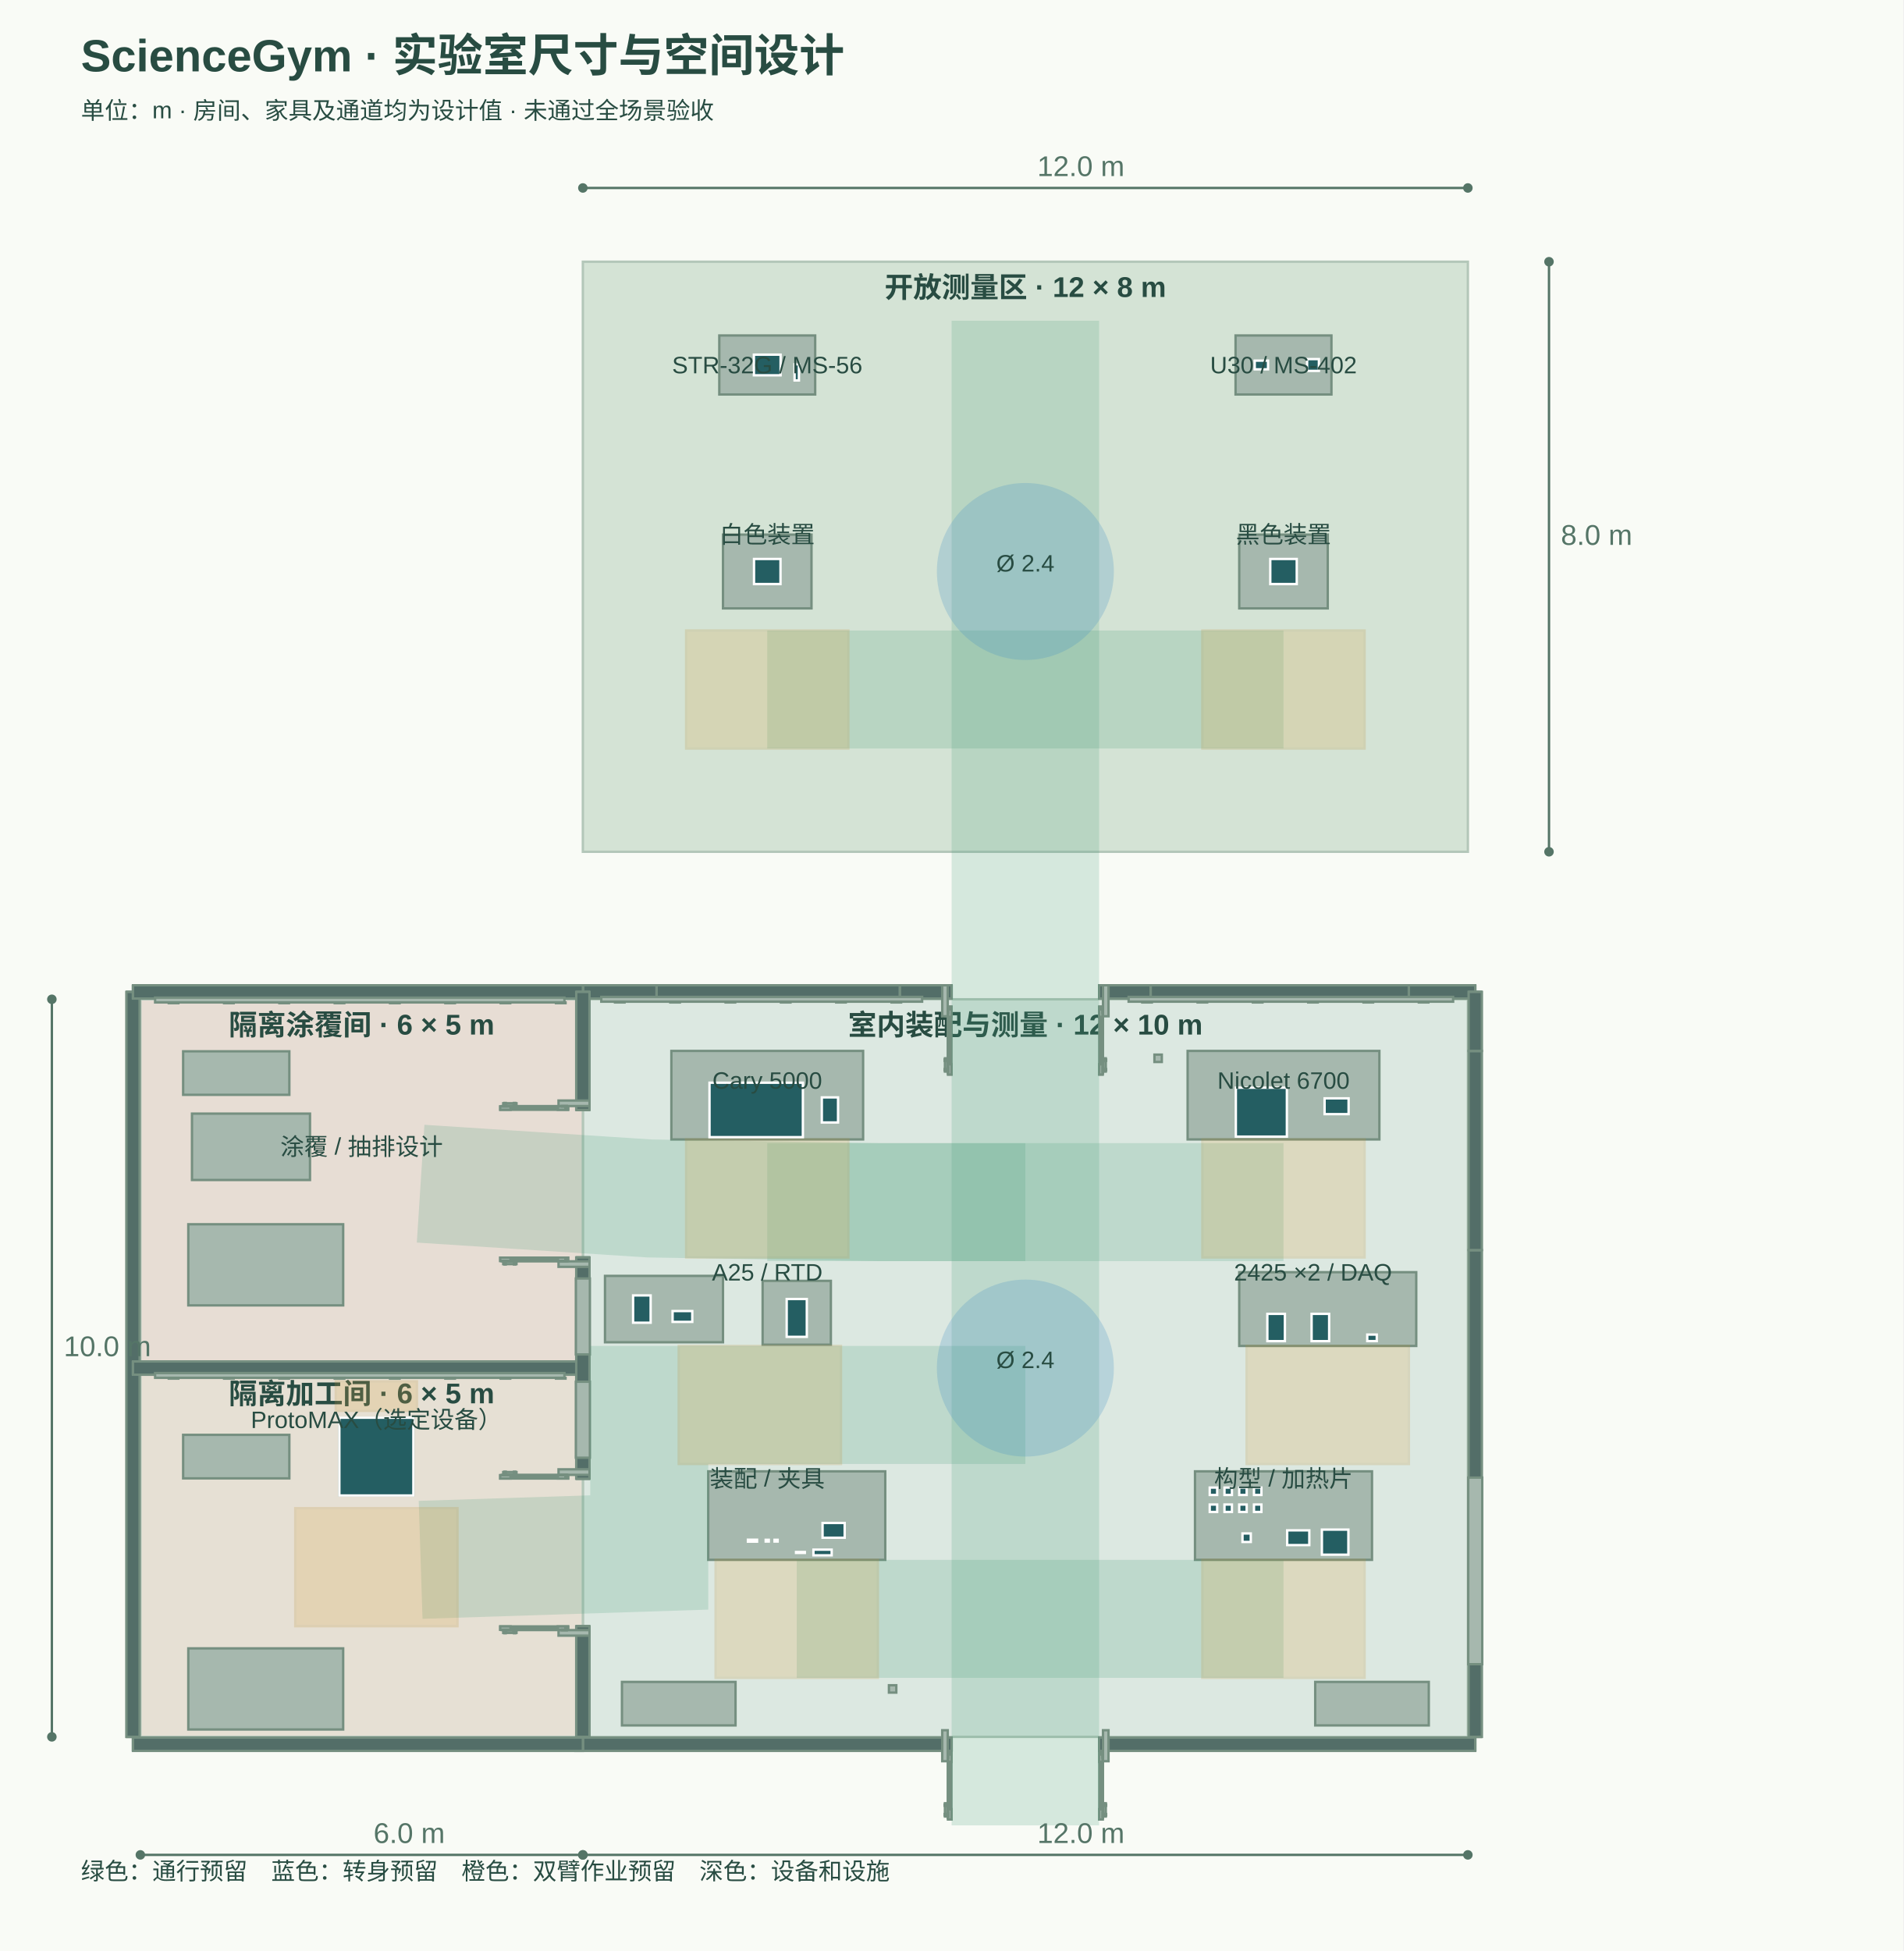
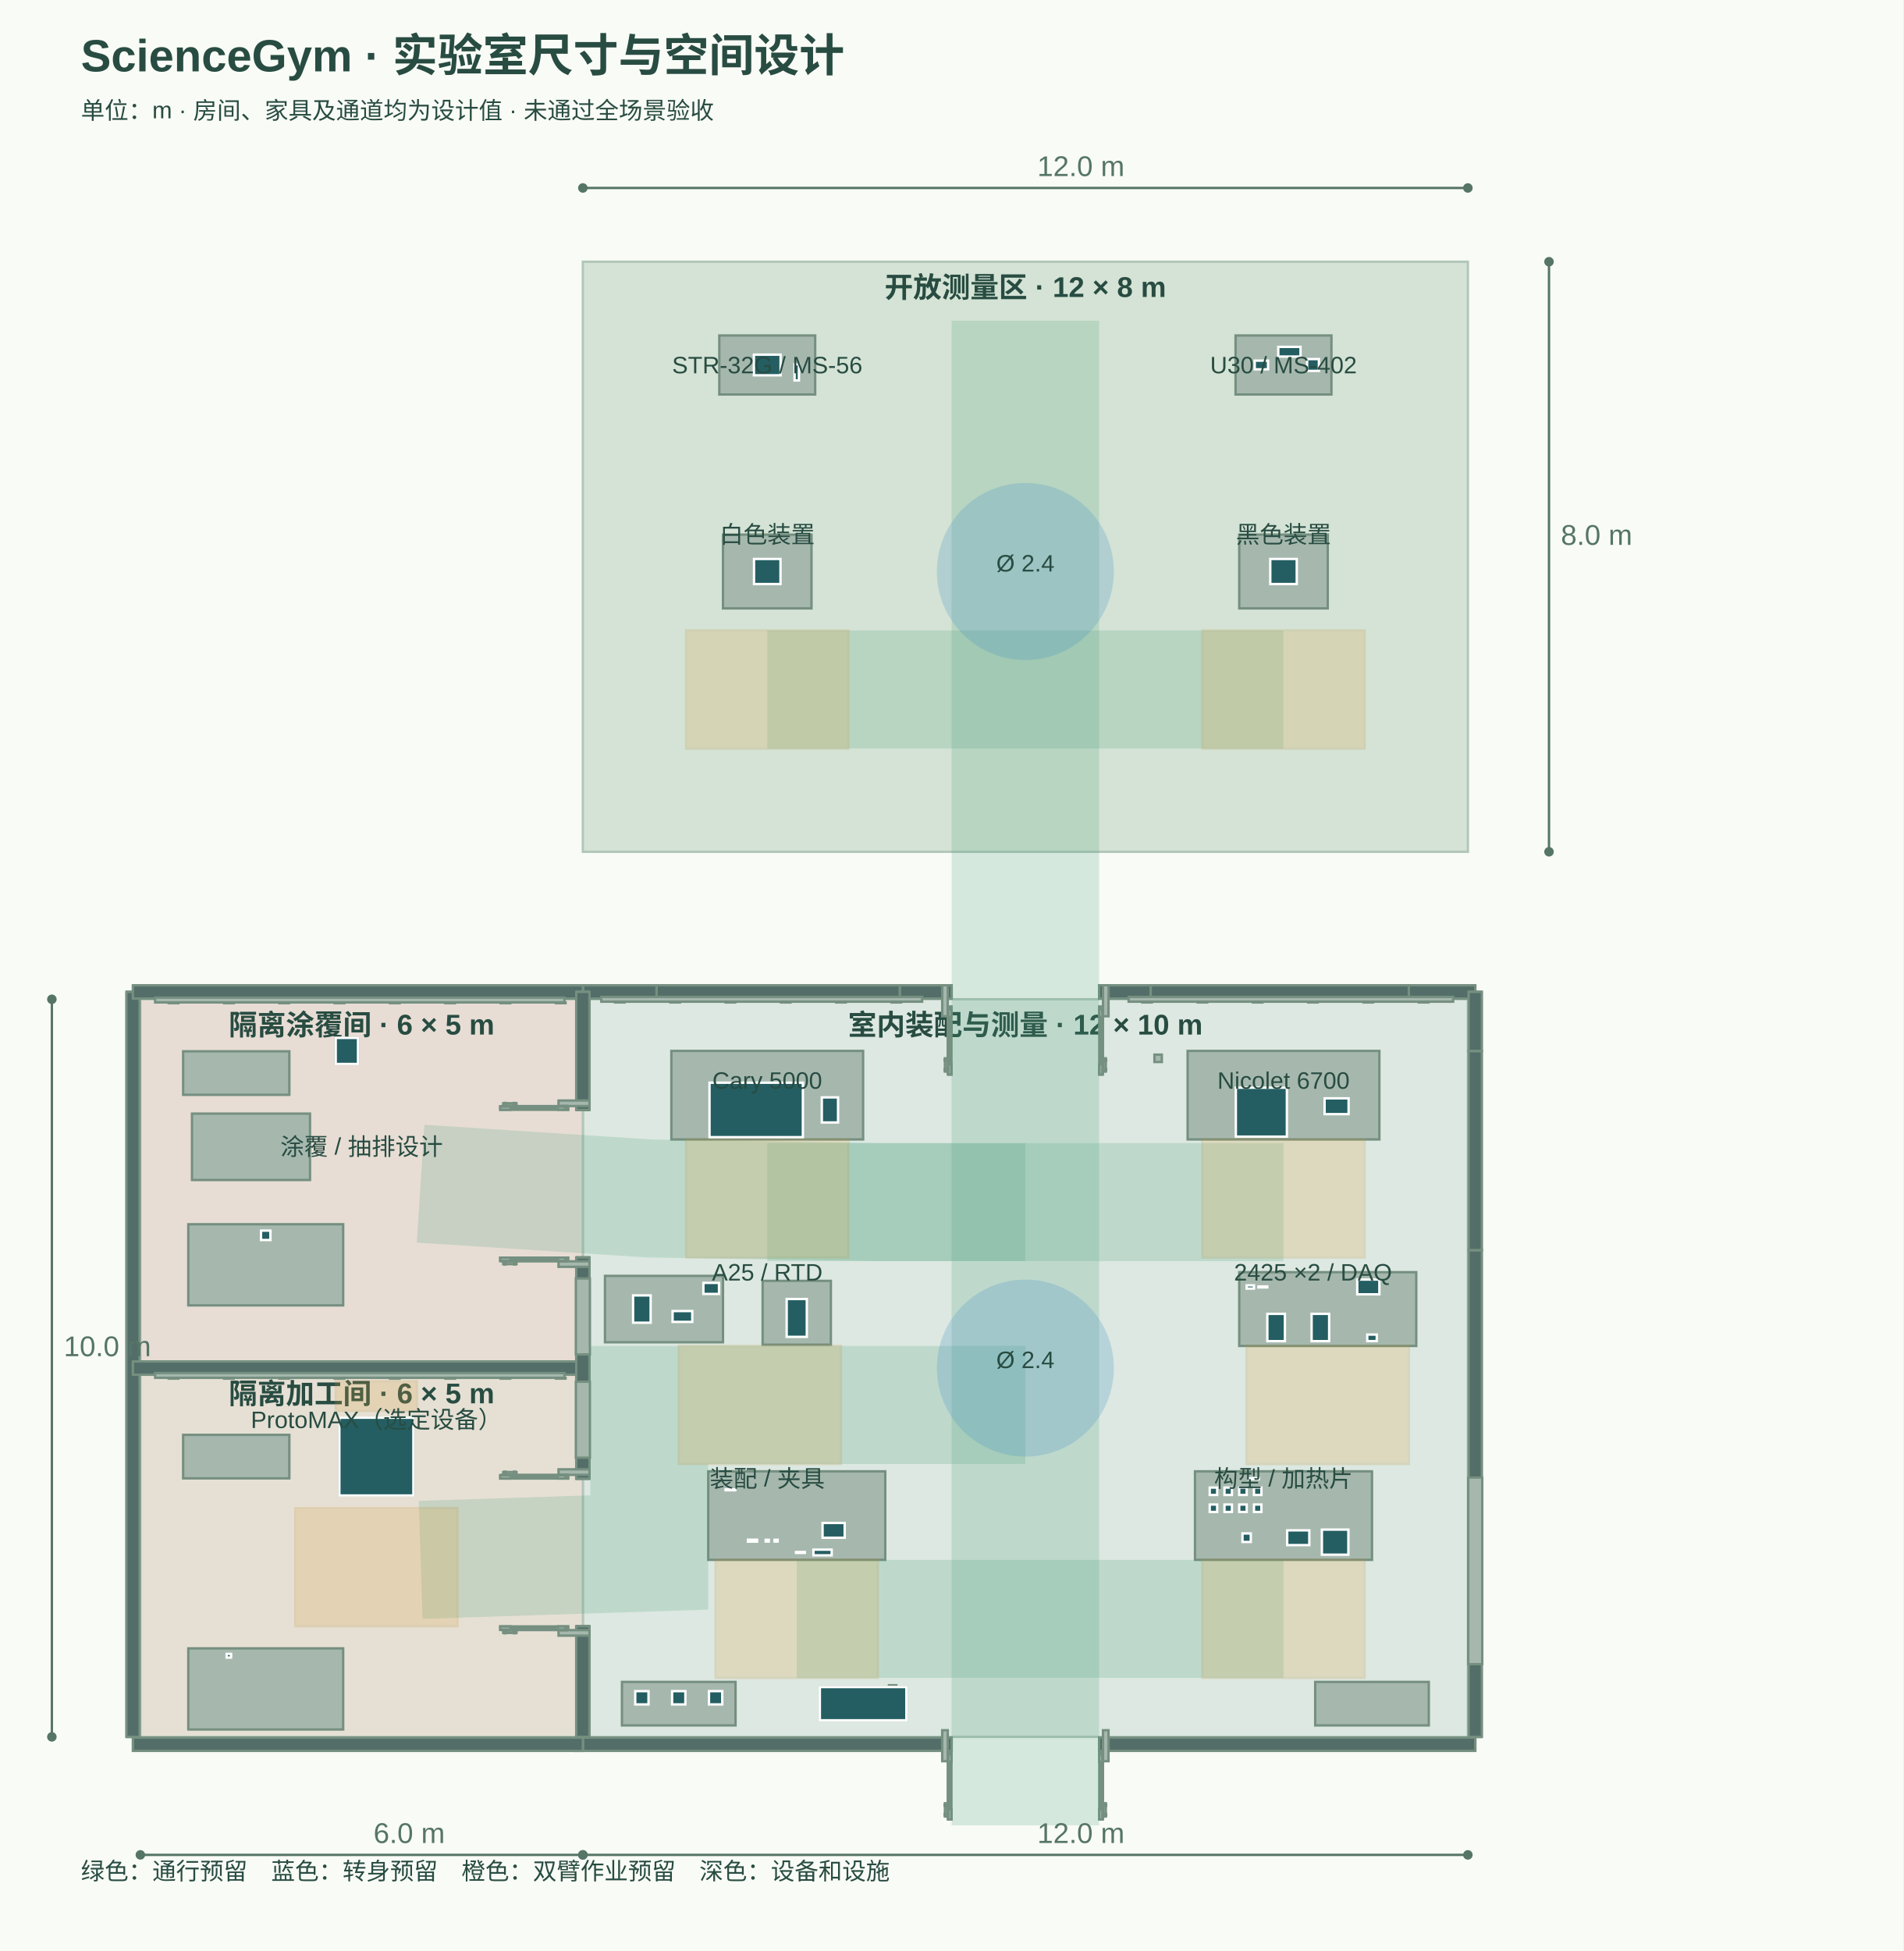
<svg xmlns="http://www.w3.org/2000/svg" width="800" height="820" viewBox="0 0 800 820">
  <rect width="800" height="820" fill="#f9fbf6" />
  <style>text{font-family:Arial,"Noto Sans CJK SC",sans-serif;fill:#284c42} .small{font-size:10px}.label{font-size:12px;font-weight:600}.dim{font-size:12px;fill:#557567}</style>
  <text x="34" y="30" font-size="19" font-weight="600">ScienceGym · 实验室尺寸与空间设计</text>
  <text x="34" y="50" class="small">单位：m · 房间、家具及通道均为设计值 · 未通过全场景验收</text>
  <rect x="245.00" y="420.00" width="372.00" height="310.00" fill="#dce8e1" stroke="#b3c7b9" opacity="1" />
  <text x="431.0" y="435" text-anchor="middle" class="label">室内装配与测量 · 12 × 10 m</text>
  <rect x="59.00" y="575.00" width="186.00" height="155.00" fill="#e6e0d4" stroke="#b3c7b9" opacity="1" />
  <text x="152.0" y="590" text-anchor="middle" class="label">隔离加工间 · 6 × 5 m</text>
  <rect x="59.00" y="420.00" width="186.00" height="155.00" fill="#e7ddd4" stroke="#b3c7b9" opacity="1" />
  <text x="152.0" y="435" text-anchor="middle" class="label">隔离涂覆间 · 6 × 5 m</text>
  <rect x="245.00" y="110.00" width="372.00" height="248.00" fill="#d4e3d5" stroke="#b3c7b9" opacity="1" />
  <text x="431.0" y="125" text-anchor="middle" class="label">开放测量区 · 12 × 8 m</text>
  <rect x="241.90" y="730.62" width="158.10" height="4.96" fill="#536e68" stroke="#758f80" opacity="1" />
  <rect x="241.90" y="730.62" width="158.10" height="4.96" fill="#536e68" stroke="#758f80" opacity="1" />
  <rect x="241.90" y="730.31" width="158.10" height="5.58" fill="#536e68" stroke="#758f80" opacity="1" />
  <rect x="462.00" y="730.62" width="158.10" height="4.96" fill="#536e68" stroke="#758f80" opacity="1" />
  <rect x="462.00" y="730.62" width="158.10" height="4.96" fill="#536e68" stroke="#758f80" opacity="1" />
  <rect x="462.00" y="730.31" width="158.10" height="5.58" fill="#536e68" stroke="#758f80" opacity="1" />
  <rect x="245.00" y="414.42" width="31.00" height="4.96" fill="#536e68" stroke="#758f80" opacity="1" />
  <rect x="245.00" y="414.42" width="31.00" height="4.96" fill="#536e68" stroke="#758f80" opacity="1" />
  <rect x="245.00" y="414.11" width="31.00" height="5.58" fill="#536e68" stroke="#758f80" opacity="1" />
  <rect x="276.00" y="414.42" width="102.30" height="4.96" fill="#536e68" stroke="#758f80" opacity="1" />
  <rect x="276.00" y="414.42" width="102.30" height="4.96" fill="#536e68" stroke="#758f80" opacity="1" />
  <rect x="276.00" y="414.11" width="102.30" height="5.58" fill="#536e68" stroke="#758f80" opacity="1" />
  <rect x="378.30" y="414.42" width="21.70" height="4.96" fill="#536e68" stroke="#758f80" opacity="1" />
  <rect x="378.30" y="414.42" width="21.70" height="4.96" fill="#536e68" stroke="#758f80" opacity="1" />
  <rect x="378.30" y="414.11" width="21.70" height="5.58" fill="#536e68" stroke="#758f80" opacity="1" />
  <rect x="462.00" y="414.42" width="21.70" height="4.96" fill="#536e68" stroke="#758f80" opacity="1" />
  <rect x="462.00" y="414.42" width="21.70" height="4.96" fill="#536e68" stroke="#758f80" opacity="1" />
  <rect x="462.00" y="414.11" width="21.70" height="5.58" fill="#536e68" stroke="#758f80" opacity="1" />
  <rect x="483.70" y="414.42" width="108.50" height="4.96" fill="#536e68" stroke="#758f80" opacity="1" />
  <rect x="483.70" y="414.42" width="108.50" height="4.96" fill="#536e68" stroke="#758f80" opacity="1" />
  <rect x="483.70" y="414.11" width="108.50" height="5.58" fill="#536e68" stroke="#758f80" opacity="1" />
  <rect x="592.20" y="414.42" width="27.90" height="4.96" fill="#536e68" stroke="#758f80" opacity="1" />
  <rect x="592.20" y="414.42" width="27.90" height="4.96" fill="#536e68" stroke="#758f80" opacity="1" />
  <rect x="592.20" y="414.11" width="27.90" height="5.58" fill="#536e68" stroke="#758f80" opacity="1" />
  <rect x="617.62" y="699.00" width="4.96" height="31.00" fill="#536e68" stroke="#758f80" opacity="1" />
  <rect x="617.62" y="699.00" width="4.96" height="31.00" fill="#536e68" stroke="#758f80" opacity="1" />
  <rect x="617.31" y="699.00" width="5.58" height="31.00" fill="#536e68" stroke="#758f80" opacity="1" />
  <rect x="617.62" y="621.50" width="4.96" height="77.50" fill="#536e68" stroke="#758f80" opacity="1" />
  <rect x="617.62" y="621.50" width="4.96" height="77.50" fill="#536e68" stroke="#758f80" opacity="1" />
  <rect x="617.31" y="621.50" width="5.58" height="77.50" fill="#536e68" stroke="#758f80" opacity="1" />
  <rect x="617.62" y="525.40" width="4.96" height="96.10" fill="#536e68" stroke="#758f80" opacity="1" />
  <rect x="617.62" y="525.40" width="4.96" height="96.10" fill="#536e68" stroke="#758f80" opacity="1" />
  <rect x="617.31" y="525.40" width="5.58" height="96.10" fill="#536e68" stroke="#758f80" opacity="1" />
  <rect x="617.62" y="441.70" width="4.96" height="83.70" fill="#536e68" stroke="#758f80" opacity="1" />
  <rect x="617.62" y="441.70" width="4.96" height="83.70" fill="#536e68" stroke="#758f80" opacity="1" />
  <rect x="617.31" y="441.70" width="5.58" height="83.70" fill="#536e68" stroke="#758f80" opacity="1" />
  <rect x="617.62" y="416.90" width="4.96" height="24.80" fill="#536e68" stroke="#758f80" opacity="1" />
  <rect x="617.62" y="416.90" width="4.96" height="24.80" fill="#536e68" stroke="#758f80" opacity="1" />
  <rect x="617.31" y="416.90" width="5.58" height="24.80" fill="#536e68" stroke="#758f80" opacity="1" />
  <rect x="617.78" y="621.50" width="4.65" height="77.50" fill="#a6b8ae" stroke="#758f80" opacity="1" />
  <rect x="617.78" y="697.45" width="4.65" height="1.55" fill="#a6b8ae" stroke="#758f80" opacity="1" />
  <rect x="617.78" y="659.48" width="4.65" height="1.55" fill="#a6b8ae" stroke="#758f80" opacity="1" />
  <rect x="617.78" y="621.50" width="4.65" height="1.55" fill="#a6b8ae" stroke="#758f80" opacity="1" />
  <rect x="617.70" y="697.05" width="4.81" height="0.37" fill="#a6b8ae" stroke="#758f80" opacity="1" />
  <rect x="617.70" y="623.08" width="4.81" height="0.37" fill="#a6b8ae" stroke="#758f80" opacity="1" />
  <rect x="617.70" y="622.89" width="4.81" height="74.71" fill="#a6b8ae" stroke="#758f80" opacity="1" />
  <rect x="619.91" y="622.59" width="0.37" height="75.33" fill="#a6b8ae" stroke="#758f80" opacity="1" />
  <rect x="617.15" y="621.03" width="5.89" height="78.43" fill="#a6b8ae" stroke="#758f80" opacity="1" />
  <rect x="53.42" y="416.90" width="4.96" height="313.10" fill="#536e68" stroke="#758f80" opacity="1" />
  <rect x="53.42" y="416.90" width="4.96" height="313.10" fill="#536e68" stroke="#758f80" opacity="1" />
  <rect x="53.11" y="416.90" width="5.58" height="313.10" fill="#536e68" stroke="#758f80" opacity="1" />
  <rect x="55.90" y="730.62" width="189.10" height="4.96" fill="#536e68" stroke="#758f80" opacity="1" />
  <rect x="55.90" y="730.62" width="189.10" height="4.96" fill="#536e68" stroke="#758f80" opacity="1" />
  <rect x="55.90" y="730.31" width="189.10" height="5.58" fill="#536e68" stroke="#758f80" opacity="1" />
  <rect x="55.90" y="414.42" width="189.10" height="4.96" fill="#536e68" stroke="#758f80" opacity="1" />
  <rect x="55.90" y="414.42" width="189.10" height="4.96" fill="#536e68" stroke="#758f80" opacity="1" />
  <rect x="55.90" y="414.11" width="189.10" height="5.58" fill="#536e68" stroke="#758f80" opacity="1" />
  <rect x="55.90" y="572.52" width="189.10" height="4.96" fill="#536e68" stroke="#758f80" opacity="1" />
  <rect x="55.90" y="572.52" width="189.10" height="4.96" fill="#536e68" stroke="#758f80" opacity="1" />
  <rect x="55.90" y="572.21" width="189.10" height="5.58" fill="#536e68" stroke="#758f80" opacity="1" />
  <rect x="242.52" y="683.50" width="4.96" height="46.50" fill="#536e68" stroke="#758f80" opacity="1" />
  <rect x="242.52" y="683.50" width="4.96" height="46.50" fill="#536e68" stroke="#758f80" opacity="1" />
  <rect x="242.21" y="683.50" width="5.58" height="46.50" fill="#536e68" stroke="#758f80" opacity="1" />
  <rect x="242.52" y="612.20" width="4.96" height="9.30" fill="#536e68" stroke="#758f80" opacity="1" />
  <rect x="242.52" y="612.20" width="4.96" height="9.30" fill="#536e68" stroke="#758f80" opacity="1" />
  <rect x="242.21" y="612.20" width="5.58" height="9.30" fill="#536e68" stroke="#758f80" opacity="1" />
  <rect x="242.52" y="581.20" width="4.96" height="31.00" fill="#536e68" stroke="#758f80" opacity="1" />
  <rect x="242.52" y="581.20" width="4.96" height="31.00" fill="#536e68" stroke="#758f80" opacity="1" />
  <rect x="242.21" y="581.20" width="5.58" height="31.00" fill="#536e68" stroke="#758f80" opacity="1" />
  <rect x="242.52" y="568.80" width="4.96" height="12.40" fill="#536e68" stroke="#758f80" opacity="1" />
  <rect x="242.52" y="568.80" width="4.96" height="12.40" fill="#536e68" stroke="#758f80" opacity="1" />
  <rect x="242.21" y="568.80" width="5.58" height="12.40" fill="#536e68" stroke="#758f80" opacity="1" />
  <rect x="242.52" y="537.80" width="4.96" height="31.00" fill="#536e68" stroke="#758f80" opacity="1" />
  <rect x="242.52" y="537.80" width="4.96" height="31.00" fill="#536e68" stroke="#758f80" opacity="1" />
  <rect x="242.21" y="537.80" width="5.58" height="31.00" fill="#536e68" stroke="#758f80" opacity="1" />
  <rect x="242.52" y="528.50" width="4.96" height="9.30" fill="#536e68" stroke="#758f80" opacity="1" />
  <rect x="242.52" y="528.50" width="4.96" height="9.30" fill="#536e68" stroke="#758f80" opacity="1" />
  <rect x="242.21" y="528.50" width="5.58" height="9.30" fill="#536e68" stroke="#758f80" opacity="1" />
  <rect x="242.68" y="581.20" width="4.65" height="31.00" fill="#a6b8ae" stroke="#758f80" opacity="1" />
  <rect x="242.68" y="610.65" width="4.65" height="1.55" fill="#a6b8ae" stroke="#758f80" opacity="1" />
  <rect x="242.68" y="595.92" width="4.65" height="1.55" fill="#a6b8ae" stroke="#758f80" opacity="1" />
  <rect x="242.68" y="581.20" width="4.65" height="1.55" fill="#a6b8ae" stroke="#758f80" opacity="1" />
  <rect x="242.60" y="610.25" width="4.80" height="0.37" fill="#a6b8ae" stroke="#758f80" opacity="1" />
  <rect x="242.60" y="582.78" width="4.80" height="0.37" fill="#a6b8ae" stroke="#758f80" opacity="1" />
  <rect x="242.60" y="582.60" width="4.80" height="28.21" fill="#a6b8ae" stroke="#758f80" opacity="1" />
  <rect x="244.81" y="582.28" width="0.37" height="28.83" fill="#a6b8ae" stroke="#758f80" opacity="1" />
  <rect x="242.06" y="580.74" width="5.89" height="31.93" fill="#a6b8ae" stroke="#758f80" opacity="1" />
  <rect x="242.68" y="537.80" width="4.65" height="31.00" fill="#a6b8ae" stroke="#758f80" opacity="1" />
  <rect x="242.68" y="567.25" width="4.65" height="1.55" fill="#a6b8ae" stroke="#758f80" opacity="1" />
  <rect x="242.68" y="552.52" width="4.65" height="1.55" fill="#a6b8ae" stroke="#758f80" opacity="1" />
  <rect x="242.68" y="537.80" width="4.65" height="1.55" fill="#a6b8ae" stroke="#758f80" opacity="1" />
  <rect x="242.60" y="566.85" width="4.80" height="0.37" fill="#a6b8ae" stroke="#758f80" opacity="1" />
  <rect x="242.60" y="539.38" width="4.80" height="0.37" fill="#a6b8ae" stroke="#758f80" opacity="1" />
  <rect x="242.60" y="539.19" width="4.80" height="28.21" fill="#a6b8ae" stroke="#758f80" opacity="1" />
  <rect x="244.81" y="538.88" width="0.37" height="28.83" fill="#a6b8ae" stroke="#758f80" opacity="1" />
  <rect x="242.06" y="537.34" width="5.89" height="31.93" fill="#a6b8ae" stroke="#758f80" opacity="1" />
  <rect x="242.52" y="416.90" width="4.96" height="49.60" fill="#536e68" stroke="#758f80" opacity="1" />
  <rect x="242.52" y="416.90" width="4.96" height="49.60" fill="#536e68" stroke="#758f80" opacity="1" />
  <rect x="242.21" y="416.90" width="5.58" height="49.60" fill="#536e68" stroke="#758f80" opacity="1" />
  <rect x="396.05" y="727.21" width="2.32" height="13.02" fill="#a6b8ae" stroke="#758f80" opacity="1" />
  <rect x="398.53" y="736.20" width="1.39" height="28.52" fill="#a6b8ae" stroke="#758f80" opacity="1" />
  <rect x="398.53" y="760.38" width="1.39" height="4.34" fill="#a6b8ae" stroke="#758f80" opacity="1" />
  <rect x="398.53" y="736.20" width="1.39" height="4.34" fill="#a6b8ae" stroke="#758f80" opacity="1" />
  <rect x="399.04" y="740.54" width="0.37" height="19.84" fill="#a6b8ae" stroke="#758f80" opacity="1" />
  <rect x="398.64" y="736.60" width="0.74" height="0.74" fill="#a6b8ae" stroke="#758f80" opacity="1" />
  <rect x="398.39" y="736.74" width="0.12" height="2.01" fill="#a6b8ae" stroke="#758f80" opacity="1" />
  <rect x="398.64" y="736.60" width="0.74" height="0.74" fill="#a6b8ae" stroke="#758f80" opacity="1" />
  <rect x="398.39" y="736.74" width="0.12" height="2.01" fill="#a6b8ae" stroke="#758f80" opacity="1" />
  <rect x="397.19" y="757.90" width="1.09" height="5.58" fill="#a6b8ae" stroke="#758f80" opacity="1" />
  <rect x="398.30" y="757.99" width="0.19" height="1.36" fill="#a6b8ae" stroke="#758f80" opacity="1" />
  <rect x="397.06" y="758.40" width="1.24" height="0.56" fill="#a6b8ae" stroke="#758f80" opacity="1" />
  <rect x="398.30" y="762.02" width="0.19" height="1.36" fill="#a6b8ae" stroke="#758f80" opacity="1" />
  <rect x="397.06" y="762.43" width="1.24" height="0.56" fill="#a6b8ae" stroke="#758f80" opacity="1" />
  <rect x="398.39" y="736.82" width="0.12" height="27.28" fill="#a6b8ae" stroke="#758f80" opacity="1" />
  <rect x="463.63" y="727.21" width="2.32" height="13.02" fill="#a6b8ae" stroke="#758f80" opacity="1" />
  <rect x="462.08" y="736.20" width="1.39" height="28.52" fill="#a6b8ae" stroke="#758f80" opacity="1" />
  <rect x="462.08" y="760.38" width="1.39" height="4.34" fill="#a6b8ae" stroke="#758f80" opacity="1" />
  <rect x="462.08" y="736.20" width="1.39" height="4.34" fill="#a6b8ae" stroke="#758f80" opacity="1" />
  <rect x="462.59" y="740.54" width="0.37" height="19.84" fill="#a6b8ae" stroke="#758f80" opacity="1" />
  <rect x="462.62" y="736.60" width="0.74" height="0.74" fill="#a6b8ae" stroke="#758f80" opacity="1" />
  <rect x="463.49" y="736.74" width="0.12" height="2.01" fill="#a6b8ae" stroke="#758f80" opacity="1" />
  <rect x="462.62" y="736.60" width="0.74" height="0.74" fill="#a6b8ae" stroke="#758f80" opacity="1" />
  <rect x="463.49" y="736.74" width="0.12" height="2.01" fill="#a6b8ae" stroke="#758f80" opacity="1" />
  <rect x="463.72" y="757.90" width="1.09" height="5.58" fill="#a6b8ae" stroke="#758f80" opacity="1" />
  <rect x="463.52" y="757.99" width="0.19" height="1.36" fill="#a6b8ae" stroke="#758f80" opacity="1" />
  <rect x="463.71" y="758.40" width="1.24" height="0.56" fill="#a6b8ae" stroke="#758f80" opacity="1" />
  <rect x="463.52" y="762.02" width="0.19" height="1.36" fill="#a6b8ae" stroke="#758f80" opacity="1" />
  <rect x="463.71" y="762.43" width="1.24" height="0.56" fill="#a6b8ae" stroke="#758f80" opacity="1" />
  <rect x="463.49" y="736.82" width="0.12" height="27.28" fill="#a6b8ae" stroke="#758f80" opacity="1" />
  <rect x="396.05" y="414.11" width="2.32" height="13.02" fill="#a6b8ae" stroke="#758f80" opacity="1" />
  <rect x="398.53" y="423.10" width="1.39" height="28.52" fill="#a6b8ae" stroke="#758f80" opacity="1" />
  <rect x="398.53" y="447.28" width="1.39" height="4.34" fill="#a6b8ae" stroke="#758f80" opacity="1" />
  <rect x="398.53" y="423.10" width="1.39" height="4.34" fill="#a6b8ae" stroke="#758f80" opacity="1" />
  <rect x="399.04" y="427.44" width="0.37" height="19.84" fill="#a6b8ae" stroke="#758f80" opacity="1" />
  <rect x="398.64" y="423.50" width="0.74" height="0.74" fill="#a6b8ae" stroke="#758f80" opacity="1" />
  <rect x="398.39" y="423.64" width="0.12" height="2.02" fill="#a6b8ae" stroke="#758f80" opacity="1" />
  <rect x="398.64" y="423.50" width="0.74" height="0.74" fill="#a6b8ae" stroke="#758f80" opacity="1" />
  <rect x="398.39" y="423.64" width="0.12" height="2.02" fill="#a6b8ae" stroke="#758f80" opacity="1" />
  <rect x="397.19" y="444.80" width="1.09" height="5.58" fill="#a6b8ae" stroke="#758f80" opacity="1" />
  <rect x="398.30" y="444.89" width="0.19" height="1.36" fill="#a6b8ae" stroke="#758f80" opacity="1" />
  <rect x="397.06" y="445.30" width="1.24" height="0.56" fill="#a6b8ae" stroke="#758f80" opacity="1" />
  <rect x="398.30" y="448.92" width="0.19" height="1.36" fill="#a6b8ae" stroke="#758f80" opacity="1" />
  <rect x="397.06" y="449.33" width="1.24" height="0.56" fill="#a6b8ae" stroke="#758f80" opacity="1" />
  <rect x="398.39" y="423.72" width="0.12" height="27.28" fill="#a6b8ae" stroke="#758f80" opacity="1" />
  <rect x="463.63" y="414.11" width="2.32" height="13.02" fill="#a6b8ae" stroke="#758f80" opacity="1" />
  <rect x="462.08" y="423.10" width="1.39" height="28.52" fill="#a6b8ae" stroke="#758f80" opacity="1" />
  <rect x="462.08" y="447.28" width="1.39" height="4.34" fill="#a6b8ae" stroke="#758f80" opacity="1" />
  <rect x="462.08" y="423.10" width="1.39" height="4.34" fill="#a6b8ae" stroke="#758f80" opacity="1" />
  <rect x="462.59" y="427.44" width="0.37" height="19.84" fill="#a6b8ae" stroke="#758f80" opacity="1" />
  <rect x="462.62" y="423.50" width="0.74" height="0.74" fill="#a6b8ae" stroke="#758f80" opacity="1" />
  <rect x="463.49" y="423.64" width="0.12" height="2.02" fill="#a6b8ae" stroke="#758f80" opacity="1" />
  <rect x="462.62" y="423.50" width="0.74" height="0.74" fill="#a6b8ae" stroke="#758f80" opacity="1" />
  <rect x="463.49" y="423.64" width="0.12" height="2.02" fill="#a6b8ae" stroke="#758f80" opacity="1" />
  <rect x="463.72" y="444.80" width="1.09" height="5.58" fill="#a6b8ae" stroke="#758f80" opacity="1" />
  <rect x="463.52" y="444.89" width="0.19" height="1.36" fill="#a6b8ae" stroke="#758f80" opacity="1" />
  <rect x="463.71" y="445.30" width="1.24" height="0.56" fill="#a6b8ae" stroke="#758f80" opacity="1" />
  <rect x="463.52" y="448.92" width="0.19" height="1.36" fill="#a6b8ae" stroke="#758f80" opacity="1" />
  <rect x="463.71" y="449.33" width="1.24" height="0.56" fill="#a6b8ae" stroke="#758f80" opacity="1" />
  <rect x="463.49" y="423.72" width="0.12" height="27.28" fill="#a6b8ae" stroke="#758f80" opacity="1" />
  <rect x="234.77" y="685.13" width="13.02" height="2.33" fill="#a6b8ae" stroke="#758f80" opacity="1" />
  <rect x="210.28" y="683.58" width="28.52" height="1.39" fill="#a6b8ae" stroke="#758f80" opacity="1" />
  <rect x="210.28" y="683.58" width="4.34" height="1.39" fill="#a6b8ae" stroke="#758f80" opacity="1" />
  <rect x="234.46" y="683.58" width="4.34" height="1.39" fill="#a6b8ae" stroke="#758f80" opacity="1" />
  <rect x="214.62" y="684.09" width="19.84" height="0.37" fill="#a6b8ae" stroke="#758f80" opacity="1" />
  <rect x="237.65" y="684.12" width="0.74" height="0.74" fill="#a6b8ae" stroke="#758f80" opacity="1" />
  <rect x="236.24" y="684.99" width="2.01" height="0.12" fill="#a6b8ae" stroke="#758f80" opacity="1" />
  <rect x="237.65" y="684.12" width="0.74" height="0.74" fill="#a6b8ae" stroke="#758f80" opacity="1" />
  <rect x="236.24" y="684.99" width="2.01" height="0.12" fill="#a6b8ae" stroke="#758f80" opacity="1" />
  <rect x="211.52" y="685.22" width="5.58" height="1.09" fill="#a6b8ae" stroke="#758f80" opacity="1" />
  <rect x="215.64" y="685.02" width="1.36" height="0.19" fill="#a6b8ae" stroke="#758f80" opacity="1" />
  <rect x="216.05" y="685.21" width="0.56" height="1.24" fill="#a6b8ae" stroke="#758f80" opacity="1" />
  <rect x="211.61" y="685.02" width="1.36" height="0.19" fill="#a6b8ae" stroke="#758f80" opacity="1" />
  <rect x="212.02" y="685.21" width="0.56" height="1.24" fill="#a6b8ae" stroke="#758f80" opacity="1" />
  <rect x="210.90" y="684.99" width="27.28" height="0.12" fill="#a6b8ae" stroke="#758f80" opacity="1" />
  <rect x="234.77" y="617.55" width="13.02" height="2.33" fill="#a6b8ae" stroke="#758f80" opacity="1" />
  <rect x="210.28" y="620.03" width="28.52" height="1.39" fill="#a6b8ae" stroke="#758f80" opacity="1" />
  <rect x="210.28" y="620.03" width="4.34" height="1.39" fill="#a6b8ae" stroke="#758f80" opacity="1" />
  <rect x="234.46" y="620.03" width="4.34" height="1.39" fill="#a6b8ae" stroke="#758f80" opacity="1" />
  <rect x="214.62" y="620.54" width="19.84" height="0.37" fill="#a6b8ae" stroke="#758f80" opacity="1" />
  <rect x="237.65" y="620.14" width="0.74" height="0.74" fill="#a6b8ae" stroke="#758f80" opacity="1" />
  <rect x="236.24" y="619.89" width="2.01" height="0.12" fill="#a6b8ae" stroke="#758f80" opacity="1" />
  <rect x="237.65" y="620.14" width="0.74" height="0.74" fill="#a6b8ae" stroke="#758f80" opacity="1" />
  <rect x="236.24" y="619.89" width="2.01" height="0.12" fill="#a6b8ae" stroke="#758f80" opacity="1" />
  <rect x="211.52" y="618.69" width="5.58" height="1.09" fill="#a6b8ae" stroke="#758f80" opacity="1" />
  <rect x="215.64" y="619.79" width="1.36" height="0.19" fill="#a6b8ae" stroke="#758f80" opacity="1" />
  <rect x="216.05" y="618.55" width="0.56" height="1.24" fill="#a6b8ae" stroke="#758f80" opacity="1" />
  <rect x="211.61" y="619.79" width="1.36" height="0.19" fill="#a6b8ae" stroke="#758f80" opacity="1" />
  <rect x="212.02" y="618.55" width="0.56" height="1.24" fill="#a6b8ae" stroke="#758f80" opacity="1" />
  <rect x="210.90" y="619.89" width="27.28" height="0.12" fill="#a6b8ae" stroke="#758f80" opacity="1" />
  <rect x="234.77" y="530.13" width="13.02" height="2.32" fill="#a6b8ae" stroke="#758f80" opacity="1" />
  <rect x="210.28" y="528.58" width="28.52" height="1.39" fill="#a6b8ae" stroke="#758f80" opacity="1" />
  <rect x="210.28" y="528.58" width="4.34" height="1.39" fill="#a6b8ae" stroke="#758f80" opacity="1" />
  <rect x="234.46" y="528.58" width="4.34" height="1.39" fill="#a6b8ae" stroke="#758f80" opacity="1" />
  <rect x="214.62" y="529.09" width="19.84" height="0.37" fill="#a6b8ae" stroke="#758f80" opacity="1" />
  <rect x="237.65" y="529.12" width="0.74" height="0.74" fill="#a6b8ae" stroke="#758f80" opacity="1" />
  <rect x="236.24" y="529.99" width="2.01" height="0.12" fill="#a6b8ae" stroke="#758f80" opacity="1" />
  <rect x="237.65" y="529.12" width="0.74" height="0.74" fill="#a6b8ae" stroke="#758f80" opacity="1" />
  <rect x="236.24" y="529.99" width="2.01" height="0.12" fill="#a6b8ae" stroke="#758f80" opacity="1" />
  <rect x="211.52" y="530.22" width="5.58" height="1.09" fill="#a6b8ae" stroke="#758f80" opacity="1" />
  <rect x="215.64" y="530.02" width="1.36" height="0.19" fill="#a6b8ae" stroke="#758f80" opacity="1" />
  <rect x="216.05" y="530.21" width="0.56" height="1.24" fill="#a6b8ae" stroke="#758f80" opacity="1" />
  <rect x="211.61" y="530.02" width="1.36" height="0.19" fill="#a6b8ae" stroke="#758f80" opacity="1" />
  <rect x="212.02" y="530.21" width="0.56" height="1.24" fill="#a6b8ae" stroke="#758f80" opacity="1" />
  <rect x="210.90" y="529.99" width="27.28" height="0.12" fill="#a6b8ae" stroke="#758f80" opacity="1" />
  <rect x="234.77" y="462.55" width="13.02" height="2.32" fill="#a6b8ae" stroke="#758f80" opacity="1" />
  <rect x="210.28" y="465.03" width="28.52" height="1.40" fill="#a6b8ae" stroke="#758f80" opacity="1" />
  <rect x="210.28" y="465.03" width="4.34" height="1.40" fill="#a6b8ae" stroke="#758f80" opacity="1" />
  <rect x="234.46" y="465.03" width="4.34" height="1.40" fill="#a6b8ae" stroke="#758f80" opacity="1" />
  <rect x="214.62" y="465.54" width="19.84" height="0.37" fill="#a6b8ae" stroke="#758f80" opacity="1" />
  <rect x="237.65" y="465.14" width="0.74" height="0.74" fill="#a6b8ae" stroke="#758f80" opacity="1" />
  <rect x="236.24" y="464.89" width="2.01" height="0.12" fill="#a6b8ae" stroke="#758f80" opacity="1" />
  <rect x="237.65" y="465.14" width="0.74" height="0.74" fill="#a6b8ae" stroke="#758f80" opacity="1" />
  <rect x="236.24" y="464.89" width="2.01" height="0.12" fill="#a6b8ae" stroke="#758f80" opacity="1" />
  <rect x="211.52" y="463.69" width="5.58" height="1.09" fill="#a6b8ae" stroke="#758f80" opacity="1" />
  <rect x="215.64" y="464.80" width="1.36" height="0.19" fill="#a6b8ae" stroke="#758f80" opacity="1" />
  <rect x="216.05" y="463.56" width="0.56" height="1.24" fill="#a6b8ae" stroke="#758f80" opacity="1" />
  <rect x="211.61" y="464.80" width="1.36" height="0.19" fill="#a6b8ae" stroke="#758f80" opacity="1" />
  <rect x="212.02" y="463.56" width="0.56" height="1.24" fill="#a6b8ae" stroke="#758f80" opacity="1" />
  <rect x="210.90" y="464.89" width="27.28" height="0.12" fill="#a6b8ae" stroke="#758f80" opacity="1" />
  <rect x="252.75" y="418.99" width="134.85" height="2.02" fill="#a6b8ae" stroke="#758f80" opacity="1" />
  <rect x="258.49" y="421.02" width="4.03" height="0.31" fill="#a6b8ae" stroke="#758f80" opacity="1" />
  <rect x="281.74" y="421.02" width="4.03" height="0.31" fill="#a6b8ae" stroke="#758f80" opacity="1" />
  <rect x="304.99" y="421.02" width="4.03" height="0.31" fill="#a6b8ae" stroke="#758f80" opacity="1" />
  <rect x="328.24" y="421.02" width="4.03" height="0.31" fill="#a6b8ae" stroke="#758f80" opacity="1" />
  <rect x="351.49" y="421.02" width="4.03" height="0.31" fill="#a6b8ae" stroke="#758f80" opacity="1" />
  <rect x="374.74" y="421.02" width="4.03" height="0.31" fill="#a6b8ae" stroke="#758f80" opacity="1" />
  <rect x="474.40" y="418.99" width="136.40" height="2.02" fill="#a6b8ae" stroke="#758f80" opacity="1" />
  <rect x="480.13" y="421.02" width="4.03" height="0.31" fill="#a6b8ae" stroke="#758f80" opacity="1" />
  <rect x="503.39" y="421.02" width="4.03" height="0.31" fill="#a6b8ae" stroke="#758f80" opacity="1" />
  <rect x="526.63" y="421.02" width="4.03" height="0.31" fill="#a6b8ae" stroke="#758f80" opacity="1" />
  <rect x="549.88" y="421.02" width="4.03" height="0.31" fill="#a6b8ae" stroke="#758f80" opacity="1" />
  <rect x="573.13" y="421.02" width="4.03" height="0.31" fill="#a6b8ae" stroke="#758f80" opacity="1" />
  <rect x="596.38" y="421.02" width="4.03" height="0.31" fill="#a6b8ae" stroke="#758f80" opacity="1" />
  <rect x="65.20" y="577.09" width="172.05" height="2.01" fill="#a6b8ae" stroke="#758f80" opacity="1" />
  <rect x="70.94" y="579.12" width="4.03" height="0.31" fill="#a6b8ae" stroke="#758f80" opacity="1" />
  <rect x="94.19" y="579.12" width="4.03" height="0.31" fill="#a6b8ae" stroke="#758f80" opacity="1" />
  <rect x="117.43" y="579.12" width="4.03" height="0.31" fill="#a6b8ae" stroke="#758f80" opacity="1" />
  <rect x="140.69" y="579.12" width="4.03" height="0.31" fill="#a6b8ae" stroke="#758f80" opacity="1" />
  <rect x="163.94" y="579.12" width="4.03" height="0.31" fill="#a6b8ae" stroke="#758f80" opacity="1" />
  <rect x="187.19" y="579.12" width="4.03" height="0.31" fill="#a6b8ae" stroke="#758f80" opacity="1" />
  <rect x="210.44" y="579.12" width="4.03" height="0.31" fill="#a6b8ae" stroke="#758f80" opacity="1" />
  <rect x="233.69" y="579.12" width="4.03" height="0.31" fill="#a6b8ae" stroke="#758f80" opacity="1" />
  <rect x="65.20" y="419.30" width="172.05" height="2.02" fill="#a6b8ae" stroke="#758f80" opacity="1" />
  <rect x="70.94" y="421.33" width="4.03" height="0.31" fill="#a6b8ae" stroke="#758f80" opacity="1" />
  <rect x="94.19" y="421.33" width="4.03" height="0.31" fill="#a6b8ae" stroke="#758f80" opacity="1" />
  <rect x="117.43" y="421.33" width="4.03" height="0.31" fill="#a6b8ae" stroke="#758f80" opacity="1" />
  <rect x="140.69" y="421.33" width="4.03" height="0.31" fill="#a6b8ae" stroke="#758f80" opacity="1" />
  <rect x="163.94" y="421.33" width="4.03" height="0.31" fill="#a6b8ae" stroke="#758f80" opacity="1" />
  <rect x="187.19" y="421.33" width="4.03" height="0.31" fill="#a6b8ae" stroke="#758f80" opacity="1" />
  <rect x="210.44" y="421.33" width="4.03" height="0.31" fill="#a6b8ae" stroke="#758f80" opacity="1" />
  <rect x="233.69" y="421.33" width="4.03" height="0.31" fill="#a6b8ae" stroke="#758f80" opacity="1" />
  <rect x="282.20" y="441.70" width="80.60" height="37.20" fill="#a6b8ae" stroke="#758f80" opacity="1" />
  <rect x="499.20" y="441.70" width="80.60" height="37.20" fill="#a6b8ae" stroke="#758f80" opacity="1" />
  <rect x="297.70" y="618.40" width="74.40" height="37.20" fill="#a6b8ae" stroke="#758f80" opacity="1" />
  <rect x="502.30" y="618.40" width="74.40" height="37.20" fill="#a6b8ae" stroke="#758f80" opacity="1" />
  <rect x="254.30" y="536.25" width="49.60" height="27.90" fill="#a6b8ae" stroke="#758f80" opacity="1" />
  <rect x="322.50" y="540.90" width="24.80" height="21.70" fill="#a6b8ae" stroke="#758f80" opacity="1" />
  <rect x="520.90" y="534.70" width="74.40" height="31.00" fill="#a6b8ae" stroke="#758f80" opacity="1" />
  <rect x="79.15" y="692.80" width="65.10" height="34.10" fill="#a6b8ae" stroke="#758f80" opacity="1" />
  <rect x="79.15" y="514.55" width="65.10" height="34.10" fill="#a6b8ae" stroke="#758f80" opacity="1" />
  <rect x="303.90" y="224.70" width="37.20" height="31.00" fill="#a6b8ae" stroke="#758f80" opacity="1" />
  <rect x="520.90" y="224.70" width="37.20" height="31.00" fill="#a6b8ae" stroke="#758f80" opacity="1" />
  <rect x="519.35" y="141.00" width="40.30" height="24.80" fill="#a6b8ae" stroke="#758f80" opacity="1" />
  <rect x="302.35" y="141.00" width="40.30" height="24.80" fill="#a6b8ae" stroke="#758f80" opacity="1" />
  <rect x="261.43" y="706.90" width="47.74" height="18.29" fill="#a6b8ae" stroke="#758f80" opacity="1" />
  <rect x="552.83" y="706.90" width="47.74" height="18.29" fill="#a6b8ae" stroke="#758f80" opacity="1" />
  <rect x="76.98" y="603.06" width="44.64" height="18.29" fill="#a6b8ae" stroke="#758f80" opacity="1" />
  <rect x="76.98" y="441.86" width="44.64" height="18.29" fill="#a6b8ae" stroke="#758f80" opacity="1" />
  <rect x="80.70" y="468.05" width="49.60" height="27.90" fill="#a6b8ae" stroke="#758f80" opacity="1" />
  <rect x="373.65" y="708.30" width="3.10" height="3.10" fill="#a6b8ae" stroke="#758f80" opacity="1" />
  <rect x="485.25" y="443.25" width="3.10" height="3.10" fill="#a6b8ae" stroke="#758f80" opacity="1" />
  <rect x="320.56" y="538.34" width="28.68" height="26.82" fill="#a6b8ae" stroke="#758f80" opacity="1" />
+   <rect x="344.61" y="709.06" width="36.38" height="13.98" fill="#a6b8ae" stroke="#758f80" opacity="1" />
+   <rect x="141.12" y="436.22" width="9.36" height="10.96" fill="#a6b8ae" stroke="#758f80" opacity="1" />
  <rect x="142.64" y="595.85" width="31.12" height="32.70" fill="#a6b8ae" stroke="#758f80" opacity="1" />
  <polyline points="431,767.2 431,395.2" fill="none" stroke="#459c79" stroke-width="62.0" opacity=".20" />
  <polyline points="431,395.2 431,134.8" fill="none" stroke="#459c79" stroke-width="62.0" opacity=".20" />
  <polyline points="334.9,680.4 431,680.4 539.5,680.4" fill="none" stroke="#459c79" stroke-width="49.6" opacity=".20" />
  <polyline points="322.5,505.25 431,505.25 539.5,505.25" fill="none" stroke="#459c79" stroke-width="49.6" opacity=".20" />
  <polyline points="431,590.5 272.9,590.5 272.9,652.5 176.8,655.6" fill="none" stroke="#459c79" stroke-width="49.6" opacity=".20" />
  <polyline points="431,505.25 369,505.25 272.9,503.7 176.8,497.5" fill="none" stroke="#459c79" stroke-width="49.6" opacity=".20" />
  <polyline points="322.5,289.8 431,289.8 539.5,289.8" fill="none" stroke="#459c79" stroke-width="49.6" opacity=".20" />
  <circle cx="431" cy="575" r="37.2" fill="#428fc4" opacity=".24" />
  <text x="431" y="575" class="small" text-anchor="middle">Ø 2.4</text>
  <circle cx="431" cy="240.2" r="37.2" fill="#428fc4" opacity=".24" />
  <text x="431" y="240.2" class="small" text-anchor="middle">Ø 2.4</text>
  <rect x="124.10" y="633.90" width="68.20" height="49.60" fill="#daa644" stroke="#bd9139" opacity="0.22" />
  <rect x="141.15" y="580.58" width="34.10" height="12.40" fill="#daa644" stroke="#bd9139" opacity="0.22" />
  <rect x="300.80" y="655.60" width="68.20" height="49.60" fill="#daa644" stroke="#bd9139" opacity="0.22" />
  <rect x="505.40" y="655.60" width="68.20" height="49.60" fill="#daa644" stroke="#bd9139" opacity="0.22" />
  <rect x="288.40" y="478.90" width="68.20" height="49.60" fill="#daa644" stroke="#bd9139" opacity="0.22" />
  <rect x="505.40" y="478.90" width="68.20" height="49.60" fill="#daa644" stroke="#bd9139" opacity="0.22" />
  <rect x="285.30" y="565.70" width="68.20" height="49.60" fill="#daa644" stroke="#bd9139" opacity="0.22" />
  <rect x="524.00" y="565.70" width="68.20" height="49.60" fill="#daa644" stroke="#bd9139" opacity="0.22" />
  <rect x="288.40" y="265.00" width="68.20" height="49.60" fill="#daa644" stroke="#bd9139" opacity="0.22" />
  <rect x="505.40" y="265.00" width="68.20" height="49.60" fill="#daa644" stroke="#bd9139" opacity="0.22" />
  <rect x="298.23" y="455.06" width="39.25" height="22.88" fill="#245e62" stroke="#fff" opacity="1" />
  <rect x="345.44" y="461.23" width="6.82" height="10.54" fill="#245e62" stroke="#fff" opacity="1" />
  <rect x="519.47" y="457.15" width="21.45" height="20.57" fill="#245e62" stroke="#fff" opacity="1" />
  <rect x="556.77" y="461.63" width="10.09" height="6.64" fill="#245e62" stroke="#fff" opacity="1" />
  <rect x="330.67" y="545.97" width="8.46" height="15.90" fill="#245e62" stroke="#fff" opacity="1" />
  <rect x="266.11" y="544.46" width="7.38" height="11.47" fill="#245e62" stroke="#fff" opacity="1" />
  <rect x="282.71" y="551.03" width="8.28" height="4.55" fill="#245e62" stroke="#fff" opacity="1" />
  <rect x="532.71" y="552.21" width="7.38" height="11.47" fill="#245e62" stroke="#fff" opacity="1" />
  <rect x="551.31" y="552.21" width="7.38" height="11.47" fill="#245e62" stroke="#fff" opacity="1" />
  <rect x="574.71" y="560.92" width="3.99" height="2.74" fill="#245e62" stroke="#fff" opacity="1" />
  <rect x="522.26" y="644.51" width="3.49" height="3.57" fill="#245e62" stroke="#fff" opacity="1" />
  <rect x="508.49" y="632.35" width="3.13" height="3.11" fill="#245e62" stroke="#fff" opacity="1" />
  <rect x="514.69" y="632.35" width="3.13" height="3.11" fill="#245e62" stroke="#fff" opacity="1" />
  <rect x="520.89" y="632.35" width="3.13" height="3.11" fill="#245e62" stroke="#fff" opacity="1" />
  <rect x="527.09" y="632.35" width="3.13" height="3.11" fill="#245e62" stroke="#fff" opacity="1" />
  <rect x="508.49" y="625.22" width="3.13" height="3.11" fill="#245e62" stroke="#fff" opacity="1" />
  <rect x="514.69" y="625.22" width="3.13" height="3.11" fill="#245e62" stroke="#fff" opacity="1" />
  <rect x="520.89" y="625.22" width="3.13" height="3.11" fill="#245e62" stroke="#fff" opacity="1" />
  <rect x="527.09" y="625.22" width="3.13" height="3.11" fill="#245e62" stroke="#fff" opacity="1" />
  <rect x="316.94" y="234.93" width="11.13" height="10.54" fill="#245e62" stroke="#fff" opacity="1" />
  <rect x="533.94" y="234.93" width="11.13" height="10.54" fill="#245e62" stroke="#fff" opacity="1" />
  <rect x="555.64" y="642.89" width="11.13" height="10.54" fill="#245e62" stroke="#fff" opacity="1" />
  <rect x="316.89" y="149.06" width="11.22" height="8.68" fill="#245e62" stroke="#fff" opacity="1" />
  <rect x="333.99" y="153.10" width="1.83" height="6.80" fill="#245e62" stroke="#fff" opacity="1" />
  <rect x="549.42" y="150.92" width="4.96" height="4.96" fill="#245e62" stroke="#fff" opacity="1" />
  <rect x="527.40" y="151.57" width="5.60" height="3.66" fill="#245e62" stroke="#fff" opacity="1" />
  <rect x="314.38" y="647.14" width="3.84" height="0.81" fill="#245e62" stroke="#fff" opacity="1" />
  <rect x="321.85" y="647.18" width="1.30" height="0.72" fill="#245e62" stroke="#fff" opacity="1" />
  <rect x="325.57" y="647.18" width="1.30" height="0.72" fill="#245e62" stroke="#fff" opacity="1" />
  <rect x="341.92" y="651.31" width="7.66" height="2.39" fill="#245e62" stroke="#fff" opacity="1" />
  <rect x="334.60" y="652.30" width="3.70" height="0.39" fill="#245e62" stroke="#fff" opacity="1" />
  <rect x="345.75" y="640.10" width="9.30" height="6.20" fill="#245e62" stroke="#fff" opacity="1" />
  <rect x="541.05" y="643.20" width="9.30" height="6.20" fill="#245e62" stroke="#fff" opacity="1" />
+   <rect x="524.02" y="540.22" width="3.06" height="1.36" fill="#245e62" stroke="#fff" opacity="1" />
+   <rect x="528.96" y="540.70" width="3.72" height="0.39" fill="#245e62" stroke="#fff" opacity="1" />
+   <rect x="304.99" y="625.96" width="4.03" height="0.39" fill="#245e62" stroke="#fff" opacity="1" />
+   <rect x="525.09" y="621.31" width="4.03" height="0.39" fill="#245e62" stroke="#fff" opacity="1" />
+   <rect x="295.66" y="539.19" width="6.56" height="4.65" fill="#245e62" stroke="#fff" opacity="1" />
+   <rect x="537.31" y="145.79" width="9.35" height="4.06" fill="#245e62" stroke="#fff" opacity="1" />
+   <rect x="570.50" y="537.80" width="9.30" height="6.20" fill="#245e62" stroke="#fff" opacity="1" />
+   <rect x="267.01" y="710.78" width="5.58" height="5.58" fill="#245e62" stroke="#fff" opacity="1" />
+   <rect x="282.51" y="710.78" width="5.58" height="5.58" fill="#245e62" stroke="#fff" opacity="1" />
+   <rect x="298.01" y="710.78" width="5.58" height="5.58" fill="#245e62" stroke="#fff" opacity="1" />
+   <rect x="109.72" y="517.22" width="3.95" height="3.95" fill="#245e62" stroke="#fff" opacity="1" />
+   <rect x="95.27" y="695.12" width="1.86" height="1.55" fill="#245e62" stroke="#fff" opacity="1" />
+   <rect x="344.61" y="709.06" width="36.38" height="13.98" fill="#245e62" stroke="#fff" opacity="1" />
+   <rect x="141.12" y="436.22" width="9.36" height="10.96" fill="#245e62" stroke="#fff" opacity="1" />
  <rect x="142.64" y="595.85" width="31.12" height="32.70" fill="#245e62" stroke="#fff" opacity="1" />
  <text x="322.5" y="457.6" text-anchor="middle" class="small">Cary 5000</text>
  <text x="539.5" y="457.6" text-anchor="middle" class="small">Nicolet 6700</text>
  <text x="322.5" y="538.2" text-anchor="middle" class="small">A25 / RTD</text>
  <text x="551.9" y="538.2" text-anchor="middle" class="small">2425 ×2 / DAQ</text>
  <text x="322.5" y="625" text-anchor="middle" class="small">装配 / 夹具</text>
  <text x="539.5" y="625" text-anchor="middle" class="small">构型 / 加热片</text>
  <text x="322.5" y="228.2" text-anchor="middle" class="small">白色装置</text>
  <text x="539.5" y="228.2" text-anchor="middle" class="small">黑色装置</text>
  <text x="322.5" y="156.9" text-anchor="middle" class="small">STR-32G / MS-56</text>
  <text x="539.5" y="156.9" text-anchor="middle" class="small">U30 / MS-402</text>
  <text x="158.2" y="600.2" text-anchor="middle" class="small">ProtoMAX（选定设备）</text>
  <text x="152" y="485.5" text-anchor="middle" class="small">涂覆 / 抽排设计</text>
  <path d="M245 779.6 L617 779.6" stroke="#557567" fill="none" />
  <circle cx="245" cy="779.6" r="2" fill="#557567" />
  <circle cx="617" cy="779.6" r="2" fill="#557567" />
  <text x="436.0" y="774.6" class="dim">12.0 m</text>
  <path d="M59 779.6 L245 779.6" stroke="#557567" fill="none" />
  <circle cx="59" cy="779.6" r="2" fill="#557567" />
  <circle cx="245" cy="779.6" r="2" fill="#557567" />
  <text x="157.0" y="774.6" class="dim">6.0 m</text>
  <path d="M21.8 730 L21.8 420" stroke="#557567" fill="none" />
  <circle cx="21.8" cy="730" r="2" fill="#557567" />
  <circle cx="21.8" cy="420" r="2" fill="#557567" />
  <text x="26.8" y="570.0" class="dim">10.0 m</text>
  <path d="M651.1 358 L651.1 110" stroke="#557567" fill="none" />
  <circle cx="651.1" cy="358" r="2" fill="#557567" />
  <circle cx="651.1" cy="110" r="2" fill="#557567" />
  <text x="656.1" y="229.0" class="dim">8.0 m</text>
  <path d="M245 79 L617 79" stroke="#557567" fill="none" />
  <circle cx="245" cy="79" r="2" fill="#557567" />
  <circle cx="617" cy="79" r="2" fill="#557567" />
  <text x="436.0" y="74.0" class="dim">12.0 m</text>
  <text x="34" y="790" class="small">绿色：通行预留　蓝色：转身预留　橙色：双臂作业预留　深色：设备和设施</text>
</svg>
